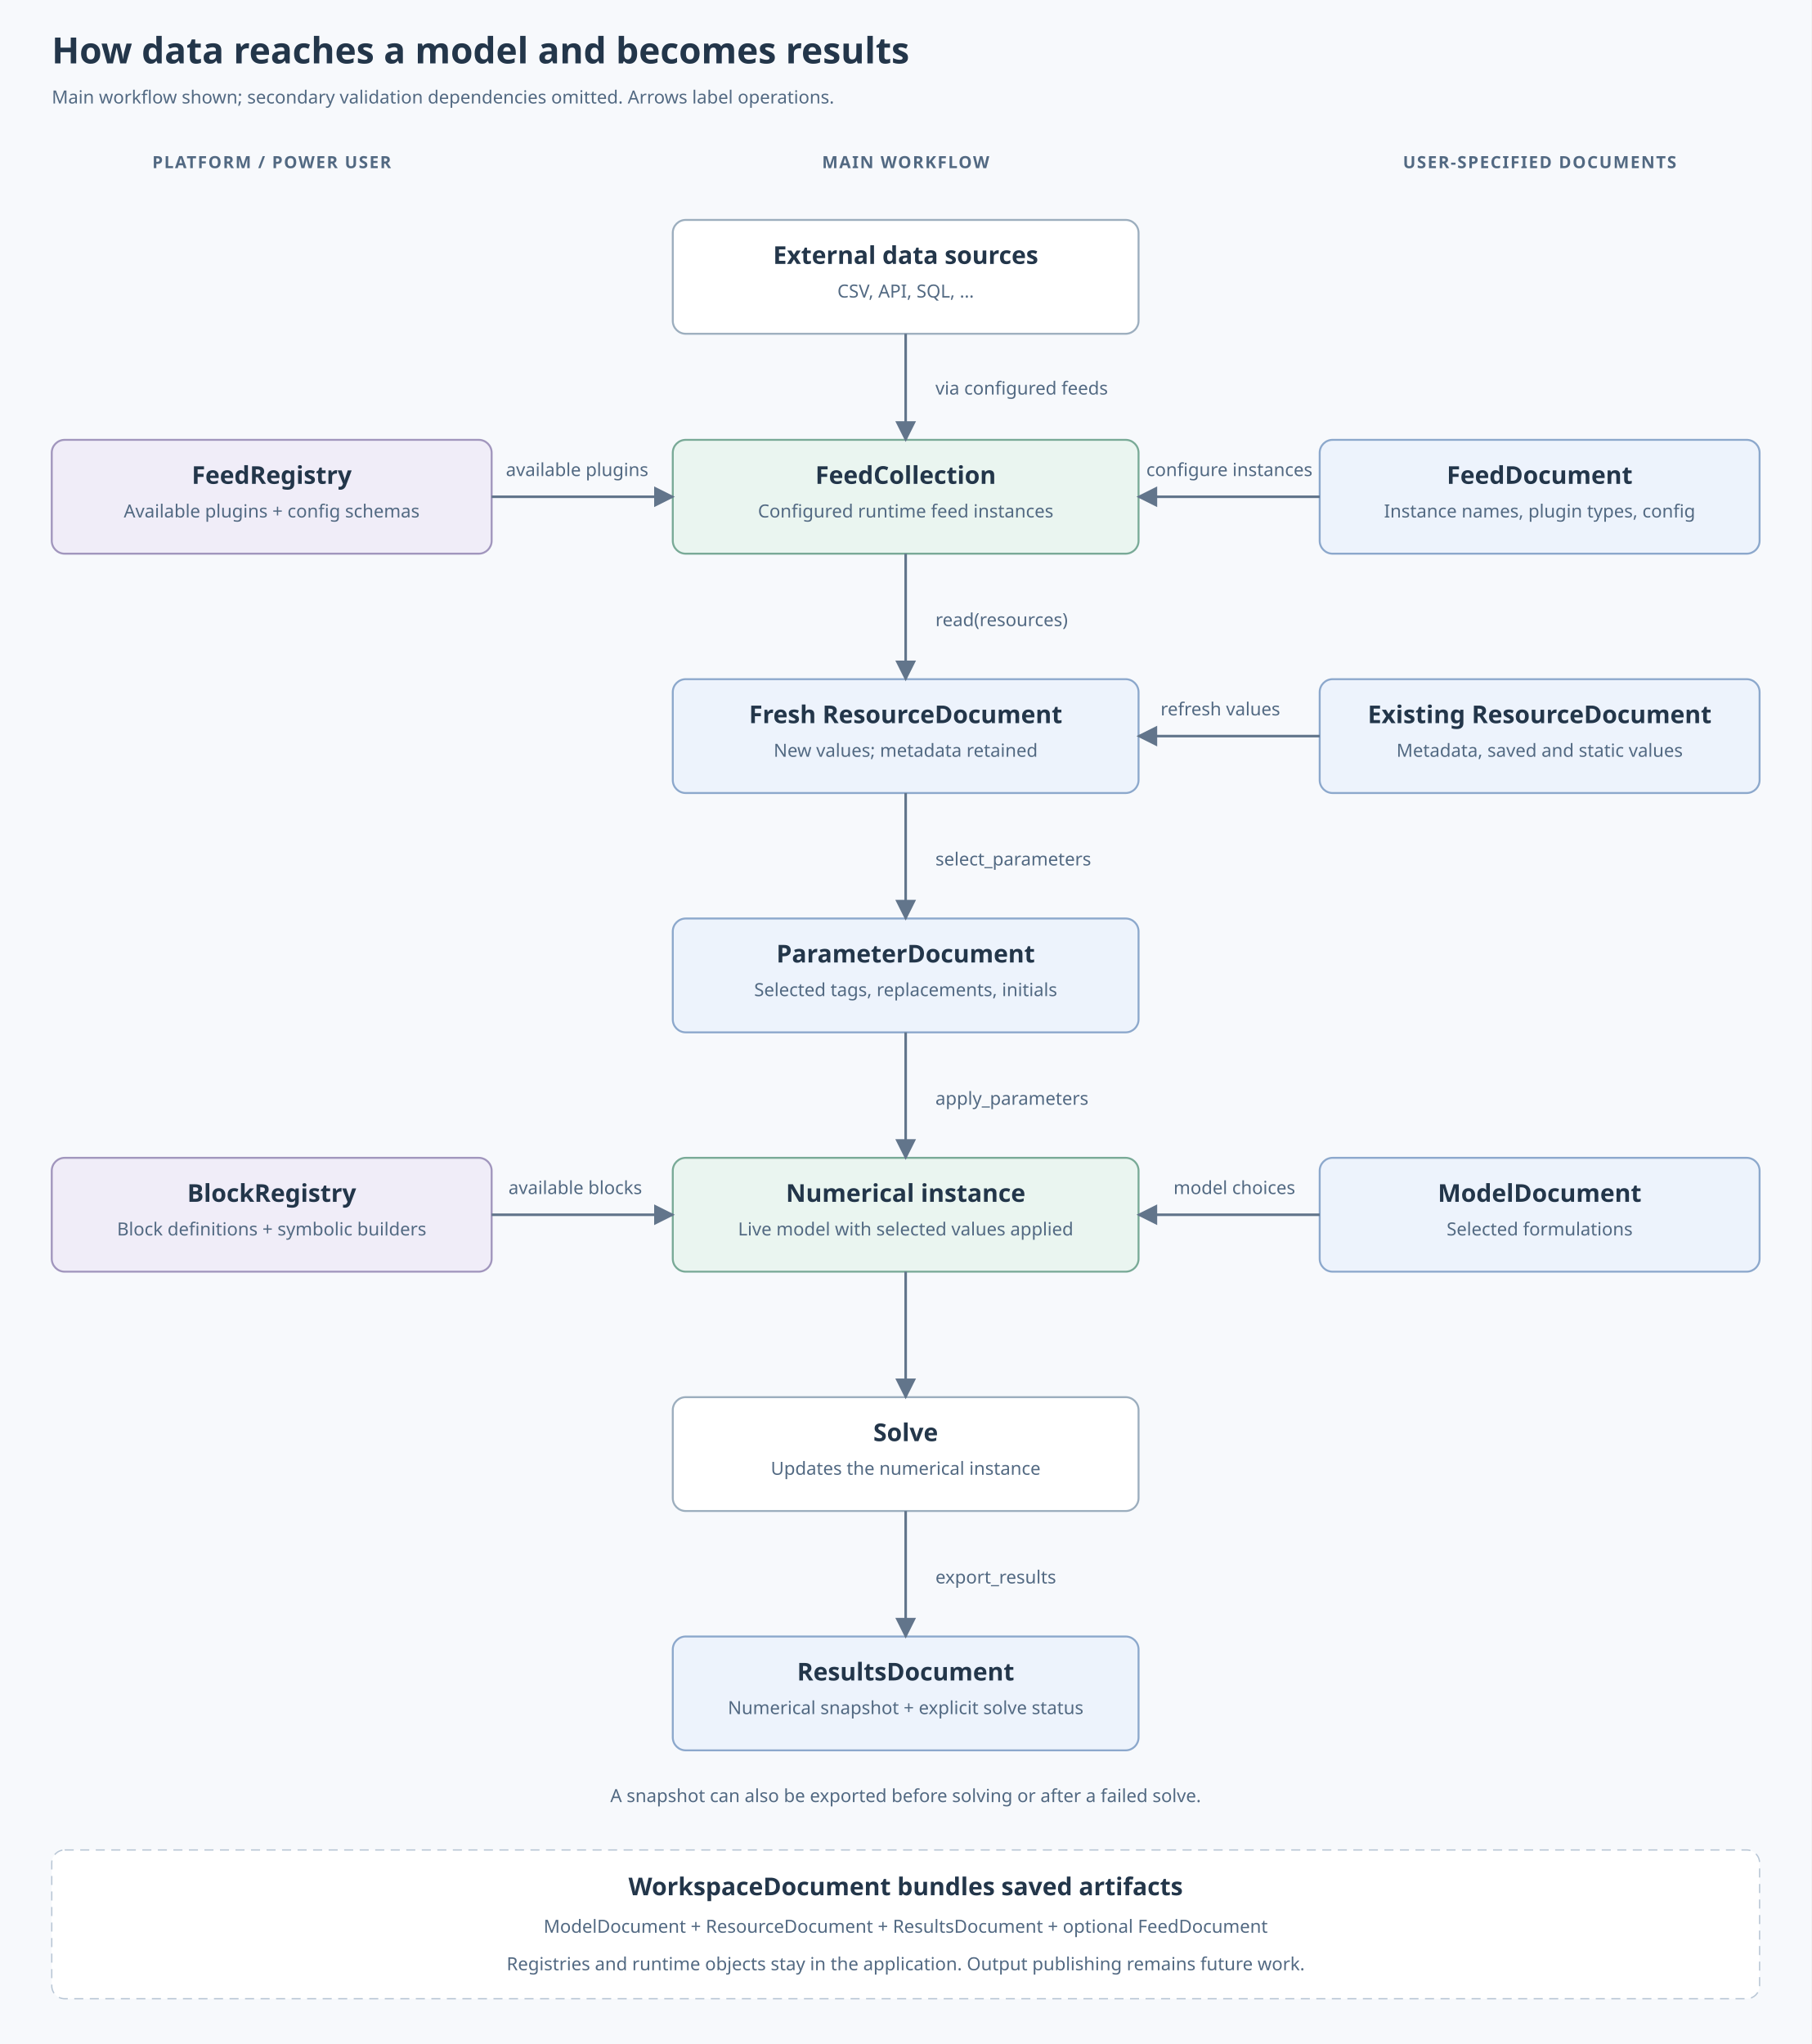
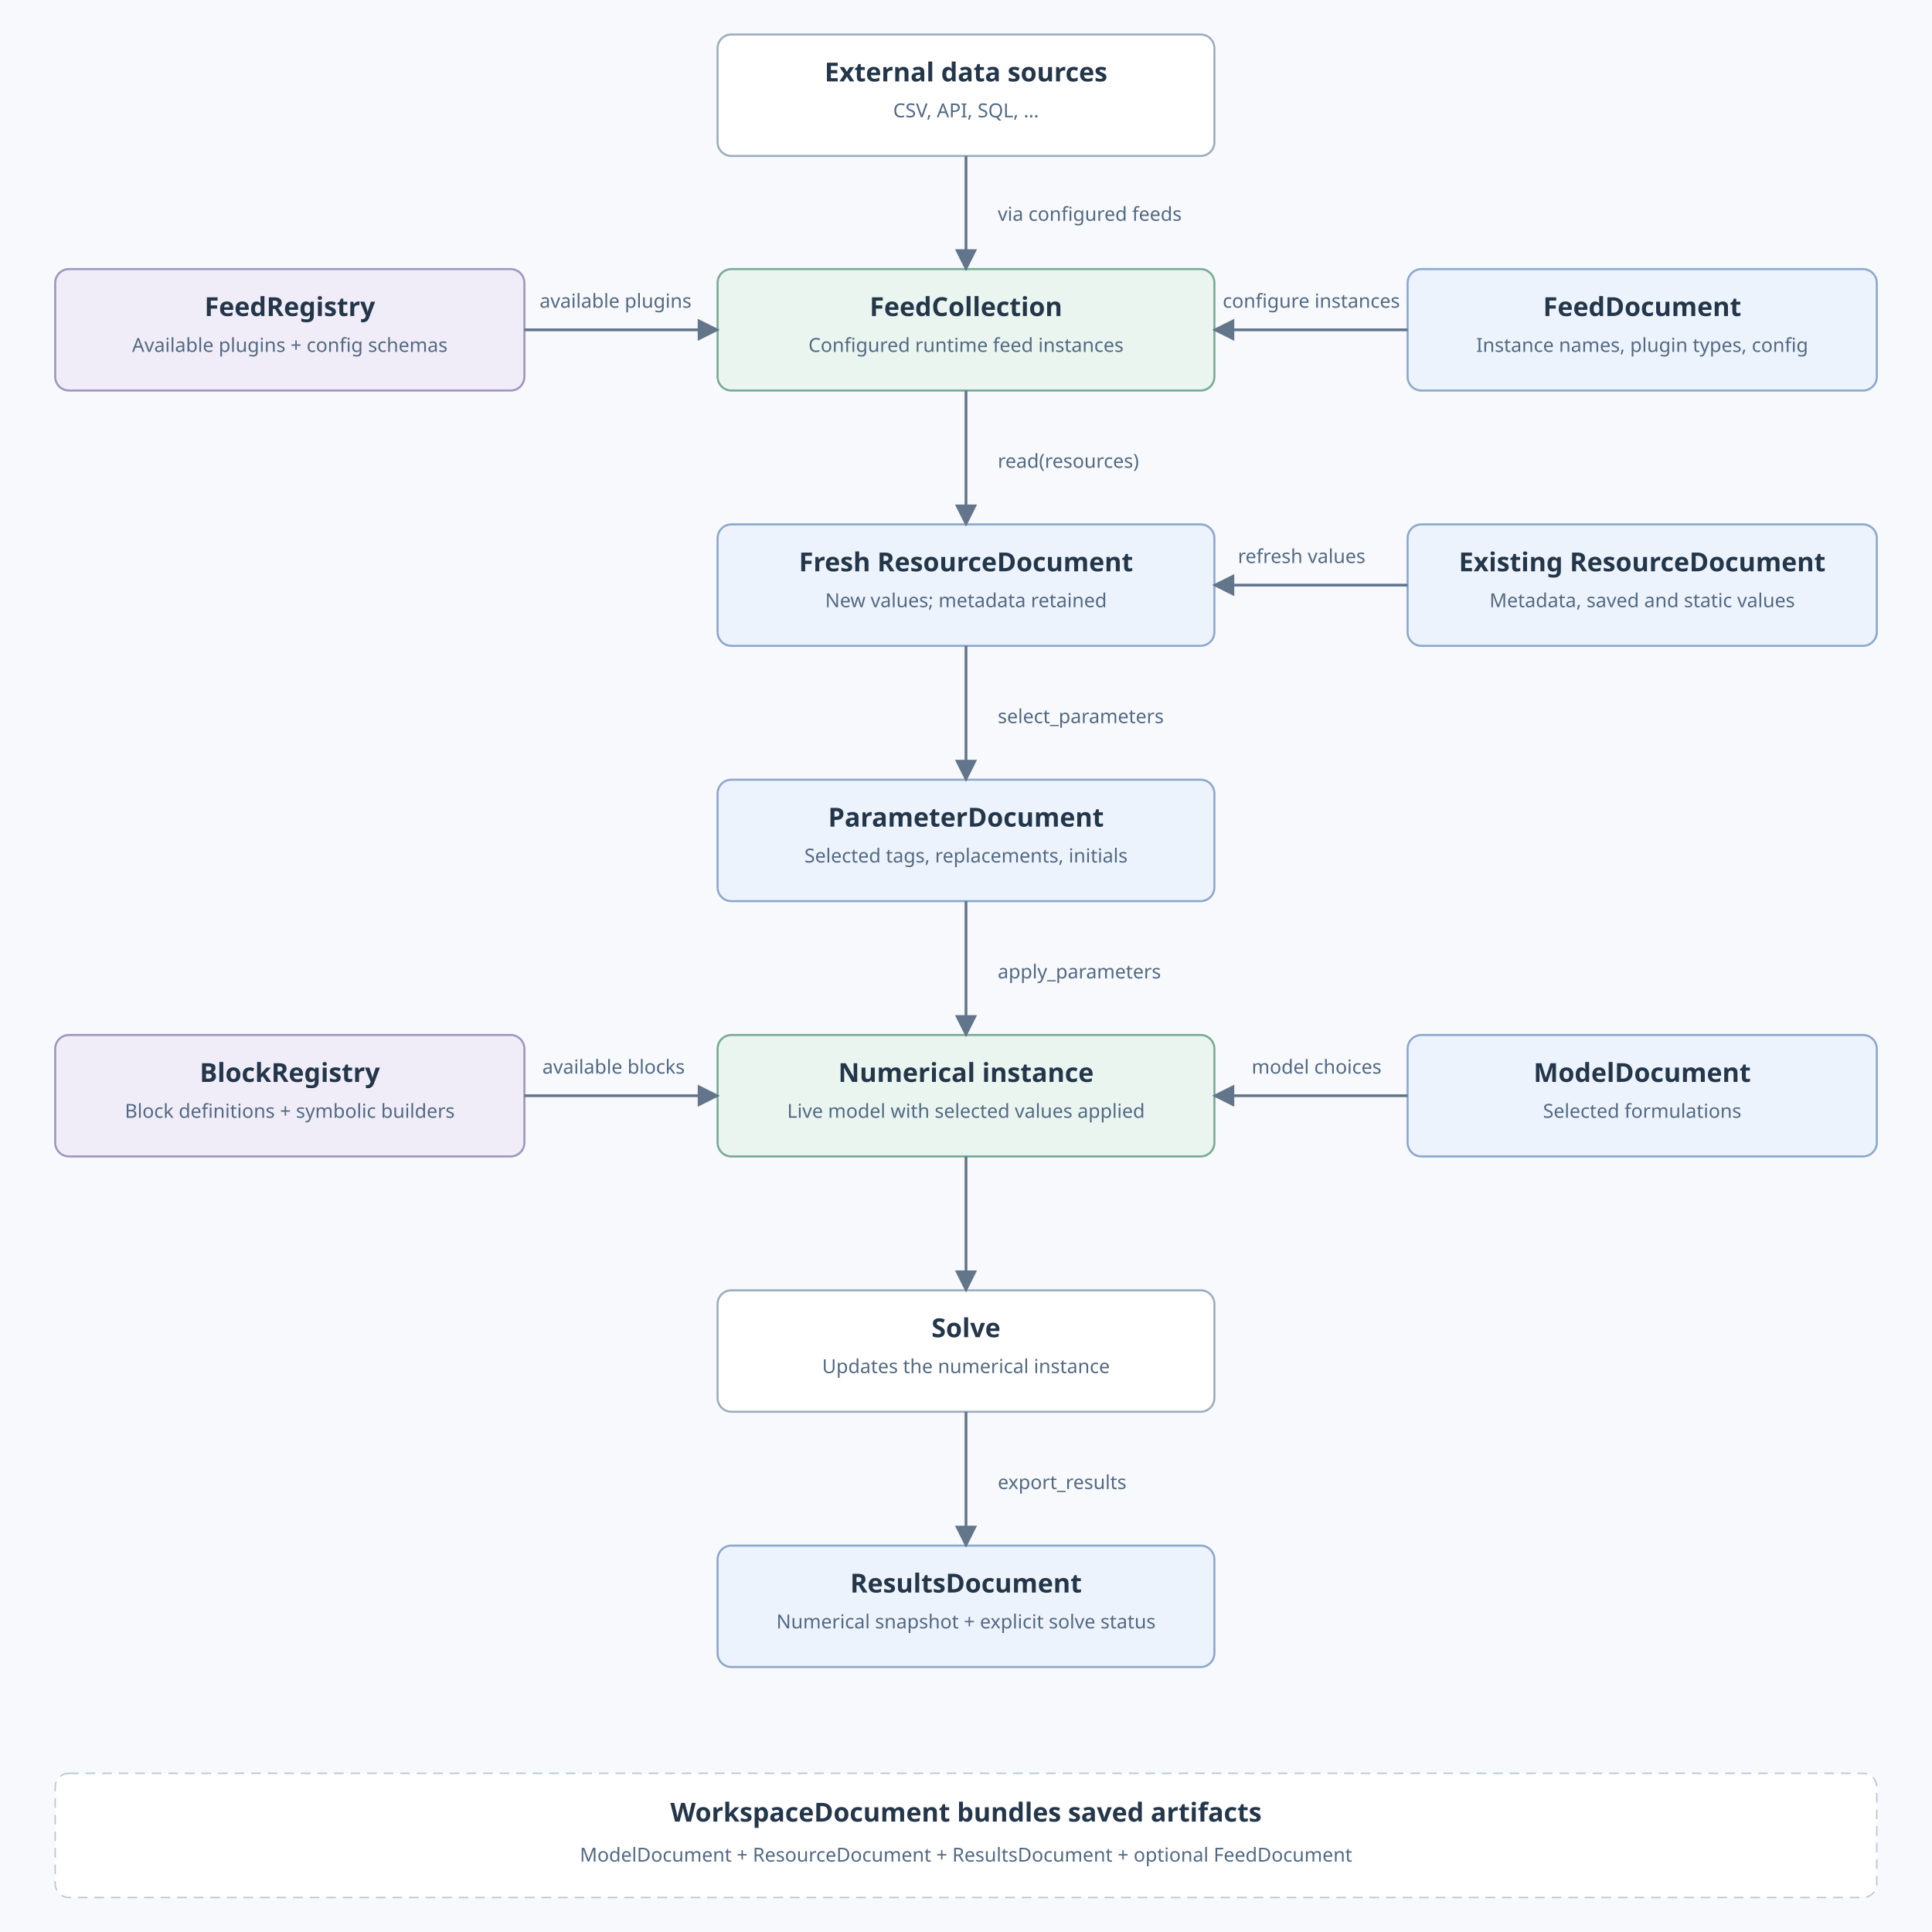
- <svg xmlns="http://www.w3.org/2000/svg" width="1400" height="1580" viewBox="0 0 1400 1580" role="img" aria-labelledby="title desc">
+ <svg xmlns="http://www.w3.org/2000/svg" width="1400" height="1400" viewBox="0 145 1400 1400" role="img" aria-labelledby="title desc">
  <defs>
    <marker id="arrow" viewBox="0 0 10 10" refX="9" refY="5" markerWidth="8" markerHeight="8" orient="auto">
      <path d="M0 0 10 5 0 10z" fill="#62758b" />
    </marker>
  </defs>
  <style>text{font-family:system-ui,sans-serif;fill:#23364a}.title{font-size:28px;font-weight:700}.column{font-size:13px;font-weight:700;letter-spacing:1px;fill:#526982;text-anchor:middle}.name{font-size:19px;font-weight:650;text-anchor:middle}.detail{font-size:14px;fill:#526982;text-anchor:middle}.label{font-size:14px;fill:#526982;paint-order:stroke;stroke:#f7f9fc;stroke-width:7;stroke-linejoin:round}.edge{fill:none;stroke:#62758b;stroke-width:2;marker-end:url(#arrow)}.artifact{fill:#edf3fc;stroke:#8ca8cc}.runtime{fill:#eaf5f0;stroke:#79aa97}.operation{fill:#fff;stroke:#9caebe}.platform{fill:#f0edf8;stroke:#a196bd}.box{stroke-width:1.5;rx:10}</style>
  <rect width="1400" height="1580" fill="#f7f9fc" />
-   <text x="40" y="49" class="title">How data reaches a model and becomes results</text>
-   <text x="40" y="80" style="font-size:14px;fill:#526982">Main workflow shown; secondary validation dependencies omitted. Arrows label operations.</text>
-   <text x="210" y="130" class="column">PLATFORM / POWER USER</text>
-   <text x="700" y="130" class="column">MAIN WORKFLOW</text>
-   <text x="1190" y="130" class="column">USER-SPECIFIED DOCUMENTS</text>
  <rect x="520" y="170" width="360" height="88" class="box operation" />
  <text x="700.0" y="204" class="name">External data sources</text>
  <text x="700.0" y="230" class="detail">CSV, API, SQL, …</text>
  <rect x="520" y="340" width="360" height="88" class="box runtime" />
  <text x="700.0" y="374" class="name">FeedCollection</text>
  <text x="700.0" y="400" class="detail">Configured runtime feed instances</text>
  <rect x="520" y="525" width="360" height="88" class="box artifact" />
  <text x="700.0" y="559" class="name">Fresh ResourceDocument</text>
  <text x="700.0" y="585" class="detail">New values; metadata retained</text>
  <rect x="520" y="710" width="360" height="88" class="box artifact" />
  <text x="700.0" y="744" class="name">ParameterDocument</text>
  <text x="700.0" y="770" class="detail">Selected tags, replacements, initials</text>
  <rect x="520" y="895" width="360" height="88" class="box runtime" />
  <text x="700.0" y="929" class="name">Numerical instance</text>
  <text x="700.0" y="955" class="detail">Live model with selected values applied</text>
  <rect x="520" y="1080" width="360" height="88" class="box operation" />
  <text x="700.0" y="1114" class="name">Solve</text>
  <text x="700.0" y="1140" class="detail">Updates the numerical instance</text>
  <rect x="520" y="1265" width="360" height="88" class="box artifact" />
  <text x="700.0" y="1299" class="name">ResultsDocument</text>
  <text x="700.0" y="1325" class="detail">Numerical snapshot + explicit solve status</text>
  <path d="M700 258 V340" class="edge" />
  <text x="723" y="305" class="label">via configured feeds</text>
  <path d="M700 428 V525" class="edge" />
  <text x="723" y="484" class="label">read(resources)</text>
  <path d="M700 613 V710" class="edge" />
  <text x="723" y="669" class="label">select_parameters</text>
  <path d="M700 798 V895" class="edge" />
  <text x="723" y="854" class="label">apply_parameters</text>
  <path d="M700 983 V1080" class="edge" />
  <path d="M700 1168 V1265" class="edge" />
  <text x="723" y="1224" class="label">export_results</text>
  <rect x="40" y="340" width="340" height="88" class="box platform" />
  <text x="210.0" y="374" class="name">FeedRegistry</text>
  <text x="210.0" y="400" class="detail">Available plugins + config schemas</text>
  <rect x="1020" y="340" width="340" height="88" class="box artifact" />
  <text x="1190.0" y="374" class="name">FeedDocument</text>
  <text x="1190.0" y="400" class="detail">Instance names, plugin types, config</text>
  <path d="M380 384 H520" class="edge" />
  <text x="391" y="368" class="label">available plugins</text>
  <path d="M1020 384 H880" class="edge" />
  <text x="886" y="368" class="label">configure instances</text>
  <rect x="1020" y="525" width="340" height="88" class="box artifact" />
  <text x="1190.0" y="559" class="name">Existing ResourceDocument</text>
  <text x="1190.0" y="585" class="detail">Metadata, saved and static values</text>
  <path d="M1020 569 H880" class="edge" />
  <text x="897" y="553" class="label">refresh values</text>
  <rect x="40" y="895" width="340" height="88" class="box platform" />
  <text x="210.0" y="929" class="name">BlockRegistry</text>
  <text x="210.0" y="955" class="detail">Block definitions + symbolic builders</text>
  <rect x="1020" y="895" width="340" height="88" class="box artifact" />
  <text x="1190.0" y="929" class="name">ModelDocument</text>
  <text x="1190.0" y="955" class="detail">Selected formulations</text>
  <path d="M380 939 H520" class="edge" />
  <text x="393" y="923" class="label">available blocks</text>
  <path d="M1020 939 H880" class="edge" />
  <text x="907" y="923" class="label">model choices</text>
-   <text x="700" y="1393" class="detail">A snapshot can also be exported before solving or after a failed solve.</text>
-   <rect x="40" y="1430" width="1320" height="115" rx="10" fill="#fff" stroke="#b8c6d5" stroke-dasharray="7 5" />
+   <rect x="40" y="1430" width="1320" height="90" rx="10" fill="#fff" stroke="#b8c6d5" stroke-dasharray="7 5" />
  <text x="700" y="1465" class="name">WorkspaceDocument bundles saved artifacts</text>
  <text x="700" y="1494" class="detail">ModelDocument + ResourceDocument + ResultsDocument + optional FeedDocument</text>
-   <text x="700" y="1523" class="detail">Registries and runtime objects stay in the application. Output publishing remains future work.</text>
</svg>
